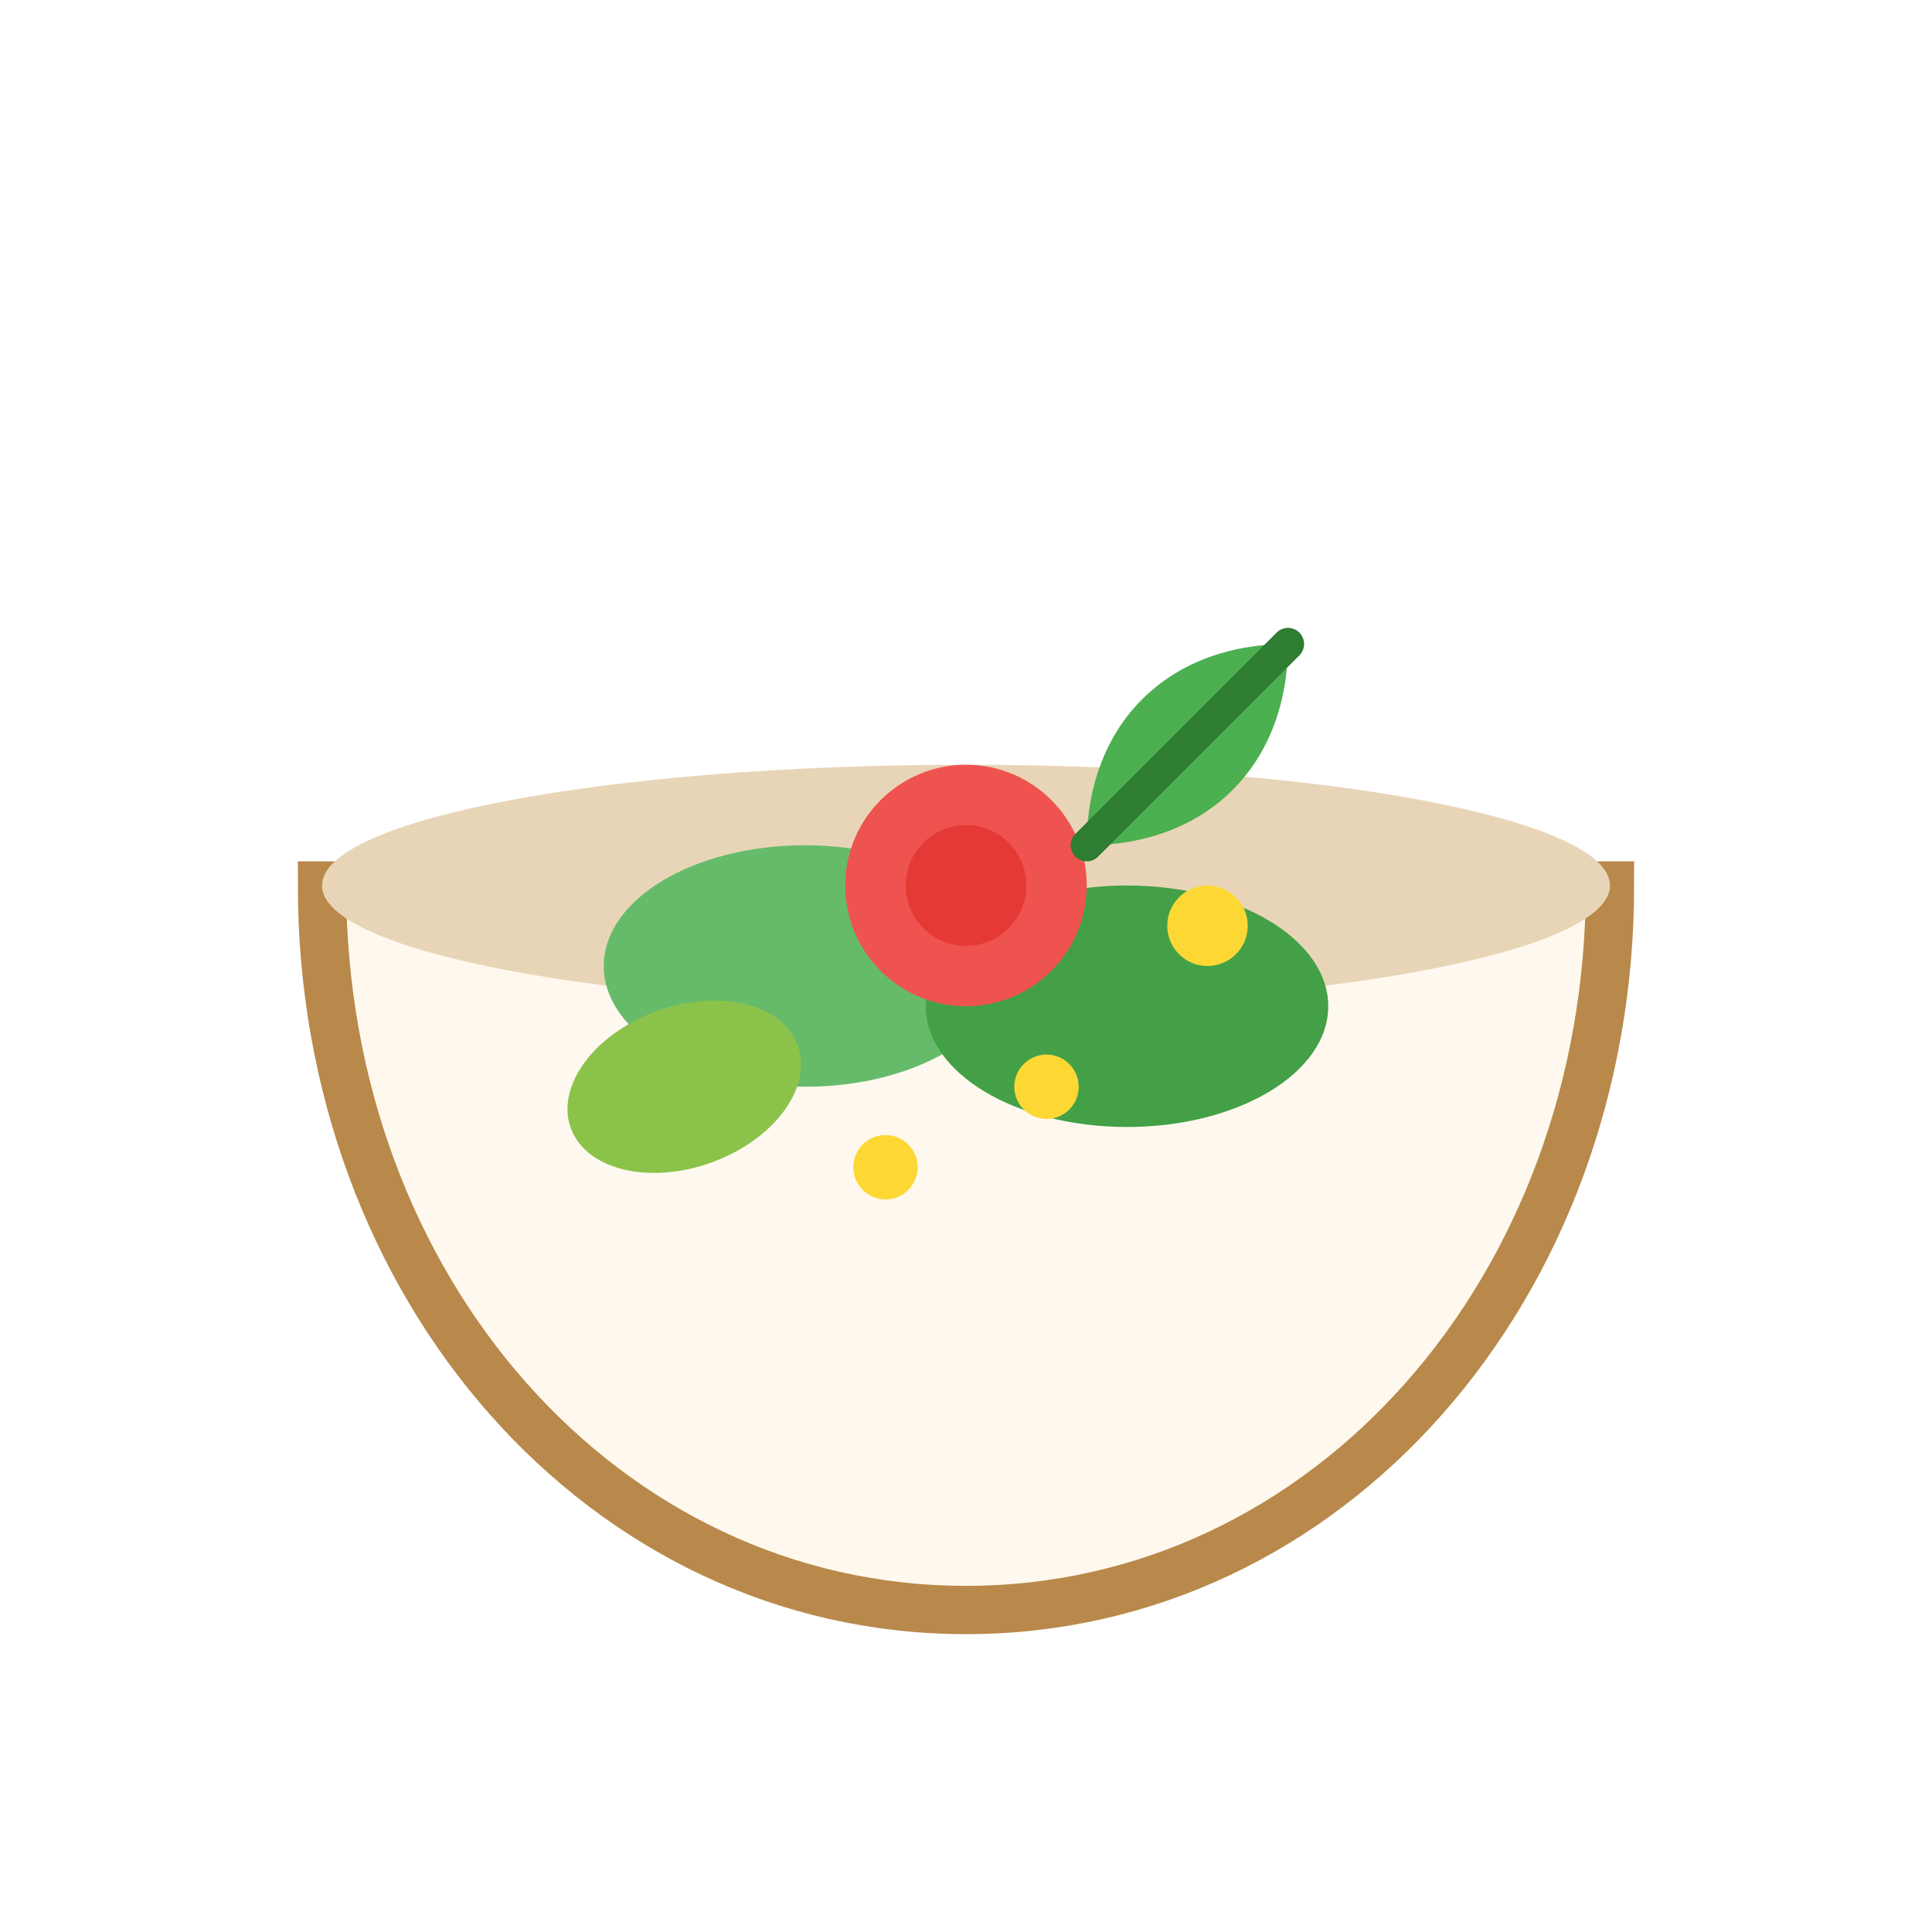
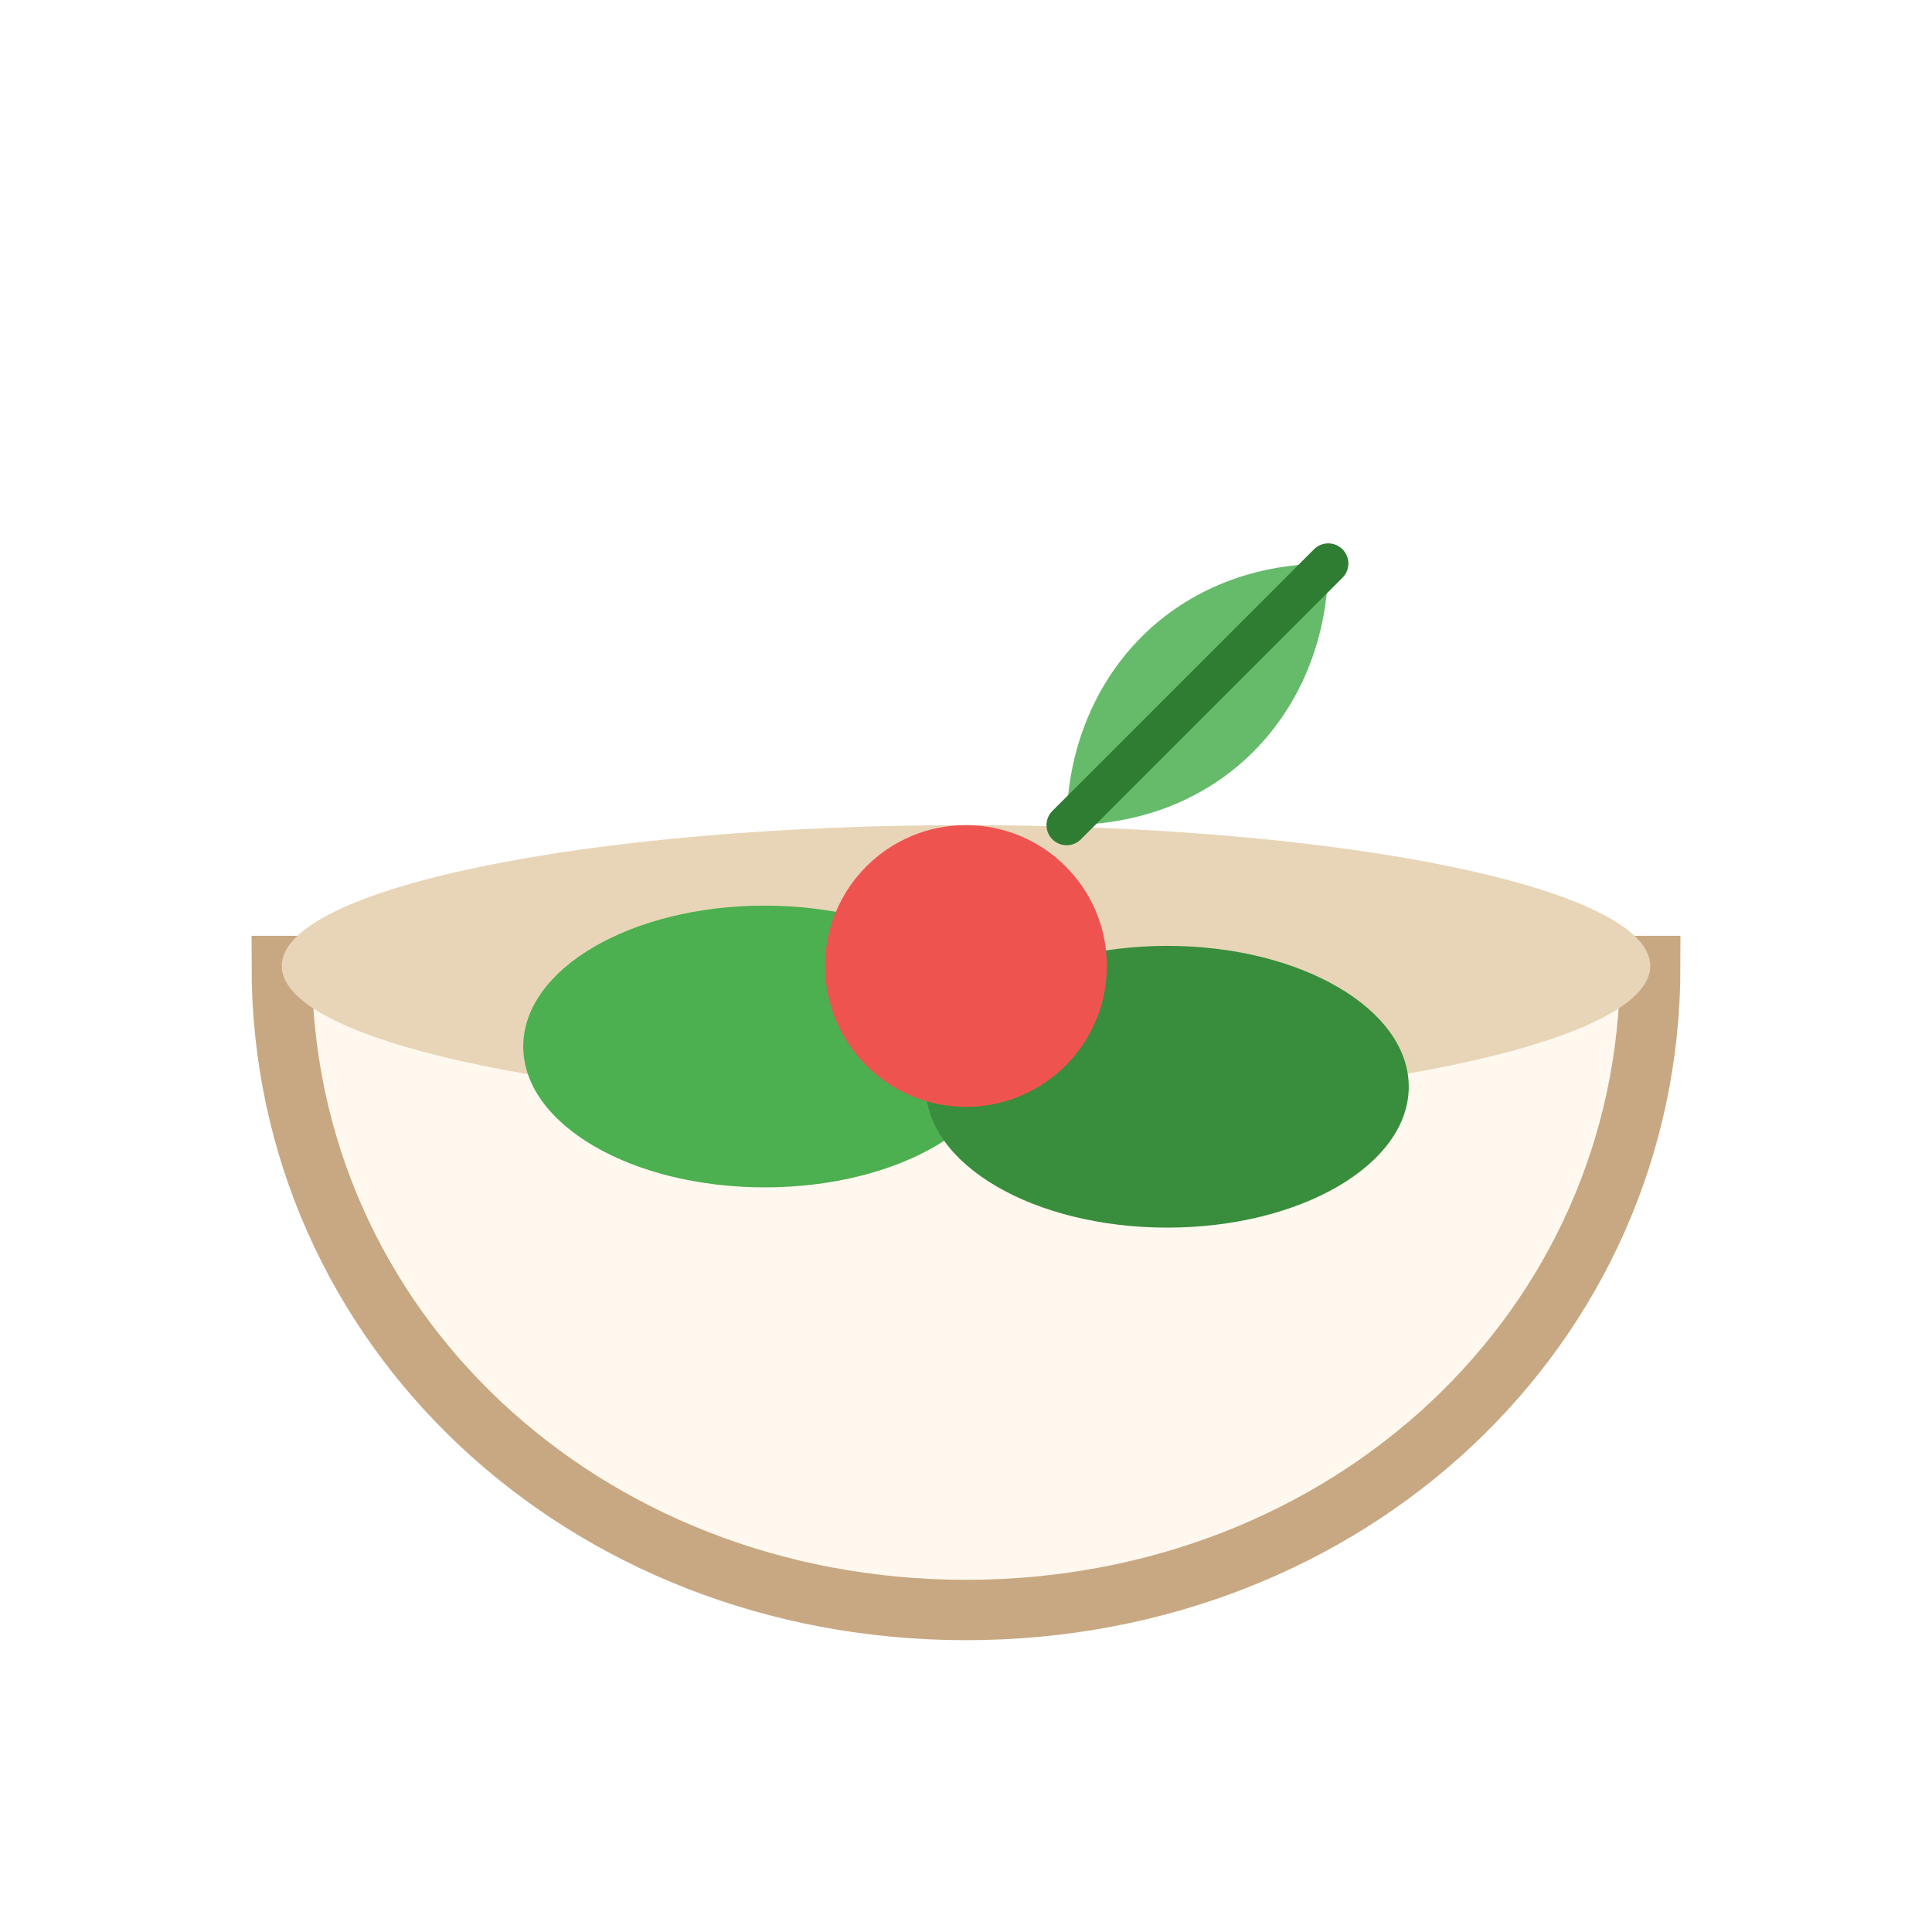
<svg xmlns="http://www.w3.org/2000/svg" width="48" height="48" viewBox="0 0 48 48" fill="none">
-   <path d="M8 22h32c0 10-7 18-16 18S8 32 8 22Z" fill="#FFF8EE" />
-   <path d="M8 22h32c0 10-7 18-16 18S8 32 8 22Z" stroke="#B8894A" stroke-width="1.2" />
-   <ellipse cx="24" cy="22" rx="16" ry="3" fill="#E8D5B7" />
-   <ellipse cx="20" cy="24" rx="5" ry="3" fill="#66BB6A" />
-   <ellipse cx="28" cy="25" rx="5" ry="3" fill="#43A047" />
-   <circle cx="24" cy="22" r="3" fill="#EF5350" />
-   <circle cx="24" cy="22" r="1.5" fill="#E53935" />
-   <ellipse cx="17" cy="27" rx="3" ry="2" fill="#8BC34A" transform="rotate(-20 17 27)" />
-   <circle cx="30" cy="23" r="1" fill="#FDD835" />
-   <circle cx="26" cy="27" r="0.8" fill="#FDD835" />
-   <circle cx="22" cy="29" r="0.8" fill="#FDD835" />
-   <path d="M32 16c-3 0-5 2-5 5 3 0 5-2 5-5Z" fill="#4CAF50" />
-   <path d="M32 16c-2.5 2.5-5 5-5 5" stroke="#2E7D32" stroke-width="0.8" stroke-linecap="round" />
+   <path d="M7 24h34c0 9-7.5 16-17 16S7 33 7 24Z" fill="#FFF8EE" stroke="#C8A882" stroke-width="1.5" />
+   <ellipse cx="24" cy="24" rx="17" ry="3.5" fill="#E8D5B7" />
+   <ellipse cx="19" cy="26" rx="6" ry="3.5" fill="#4CAF50" />
+   <ellipse cx="29" cy="27" rx="6" ry="3.5" fill="#388E3C" />
+   <circle cx="24" cy="24" r="3.5" fill="#EF5350" />
+   <path d="M33 14c-4 0-6.5 3-6.5 6.5 4 0 6.5-3 6.5-6.5Z" fill="#66BB6A" />
+   <path d="M33 14q-3.5 3.5-6.5 6.5" stroke="#2E7D32" stroke-width="1" stroke-linecap="round" />
</svg>
